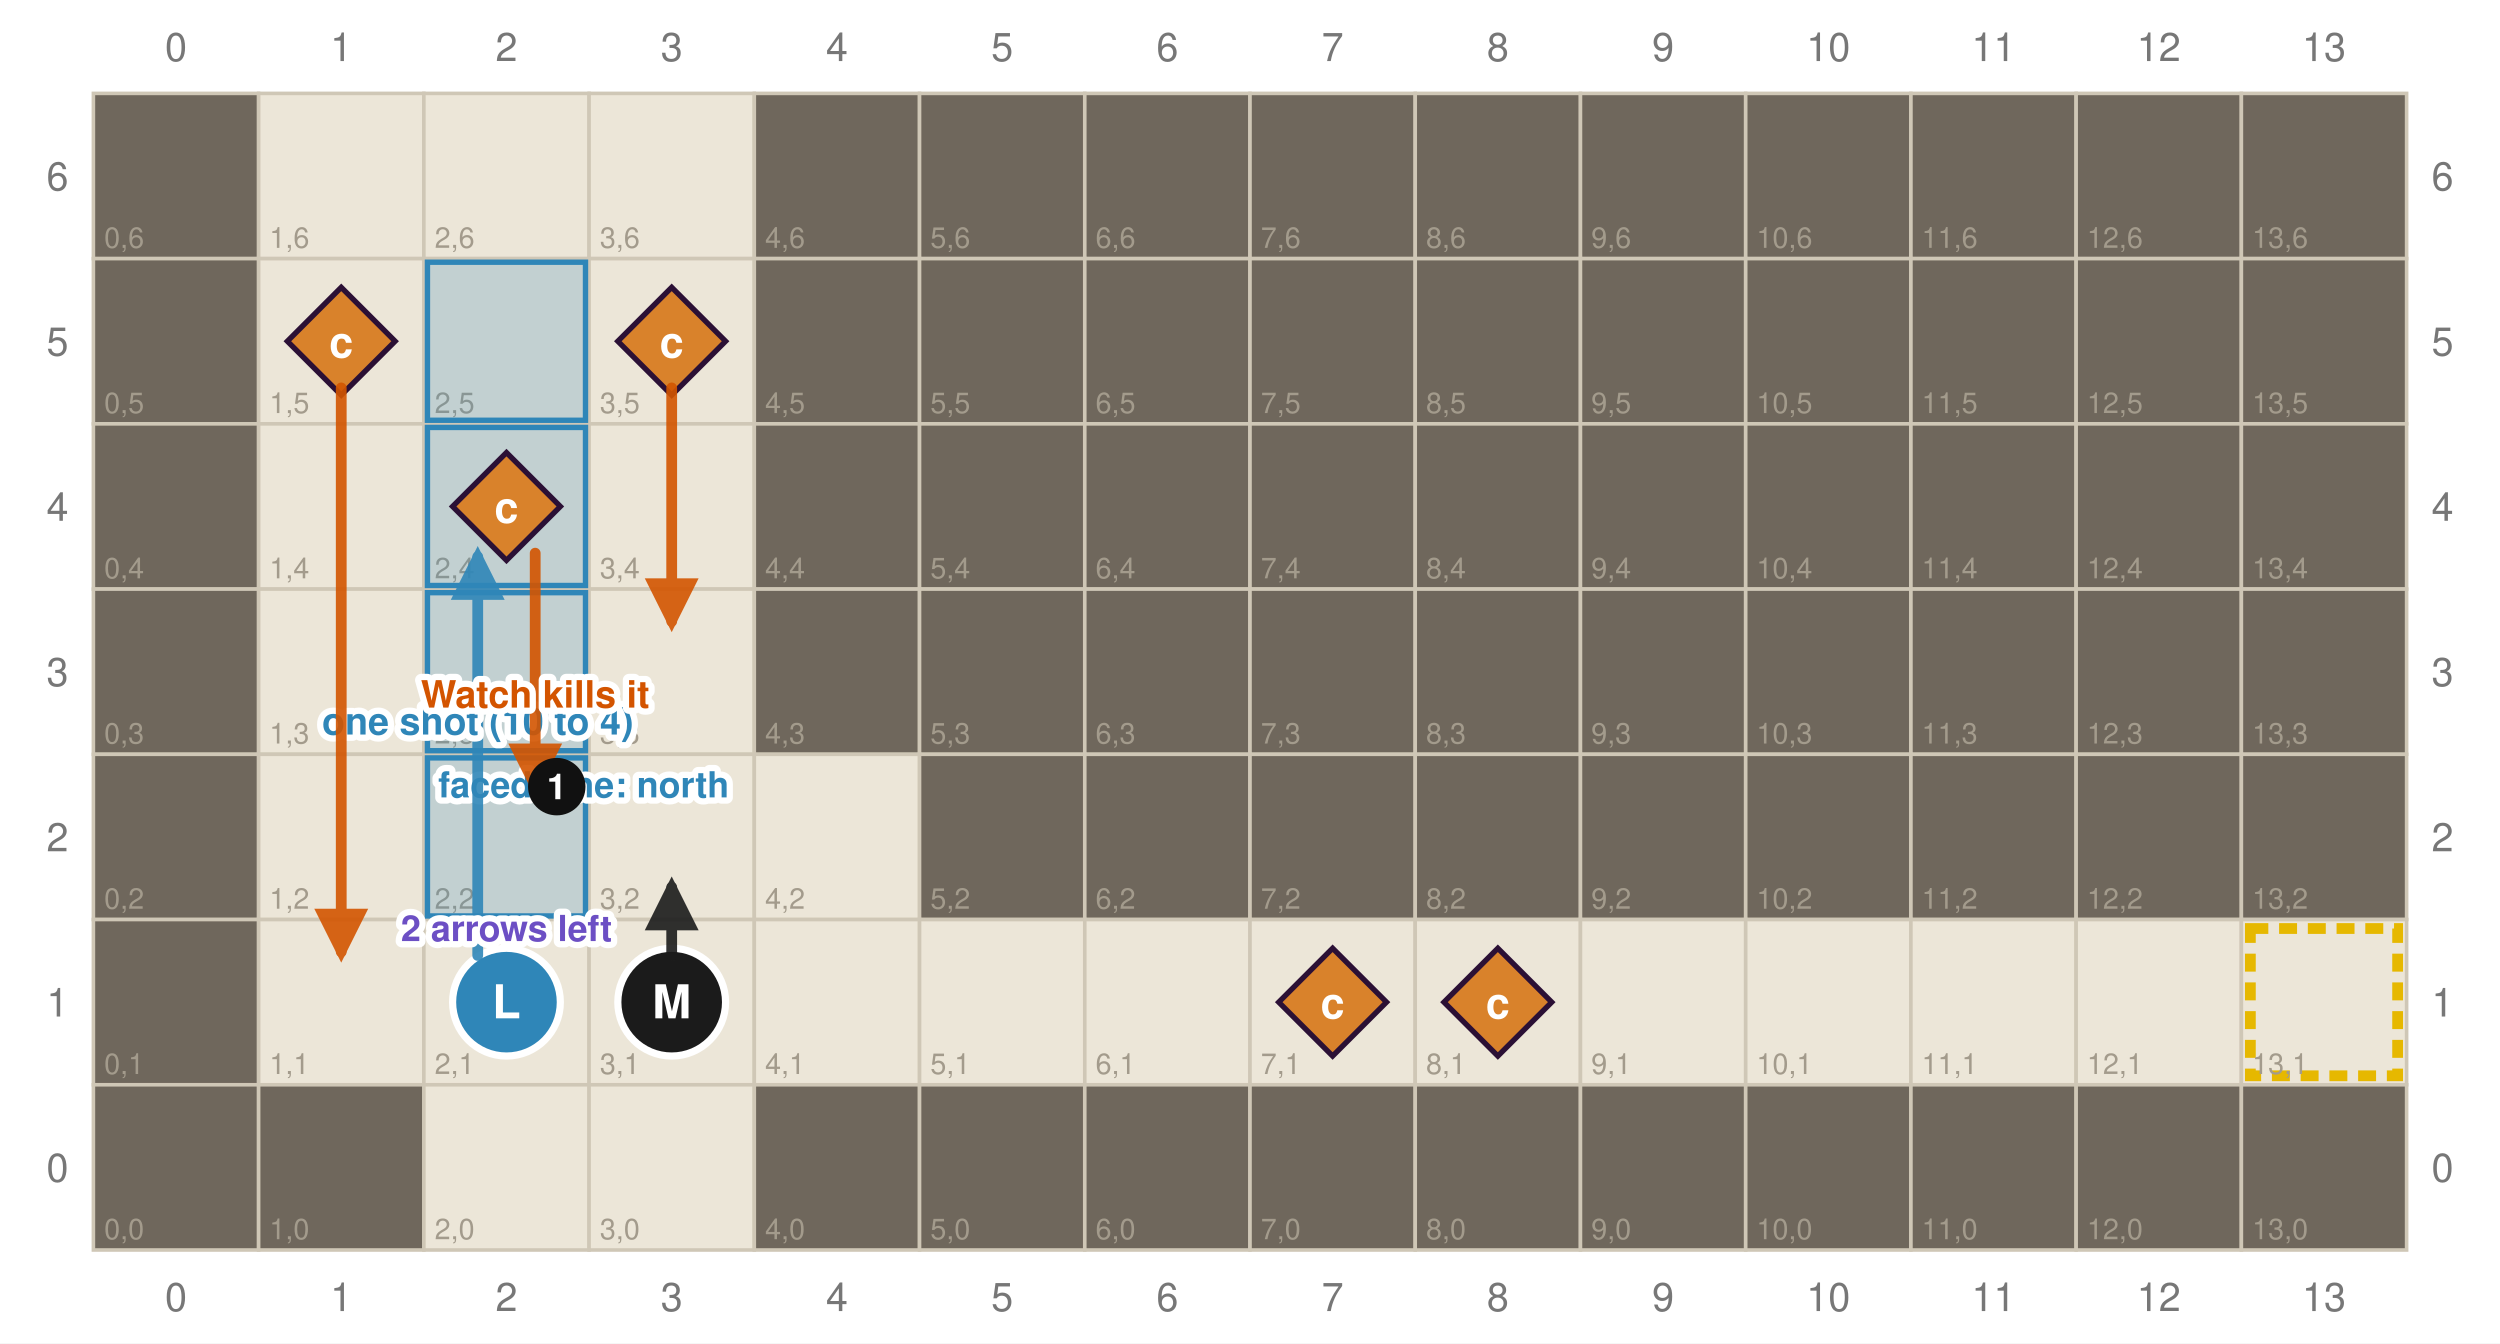
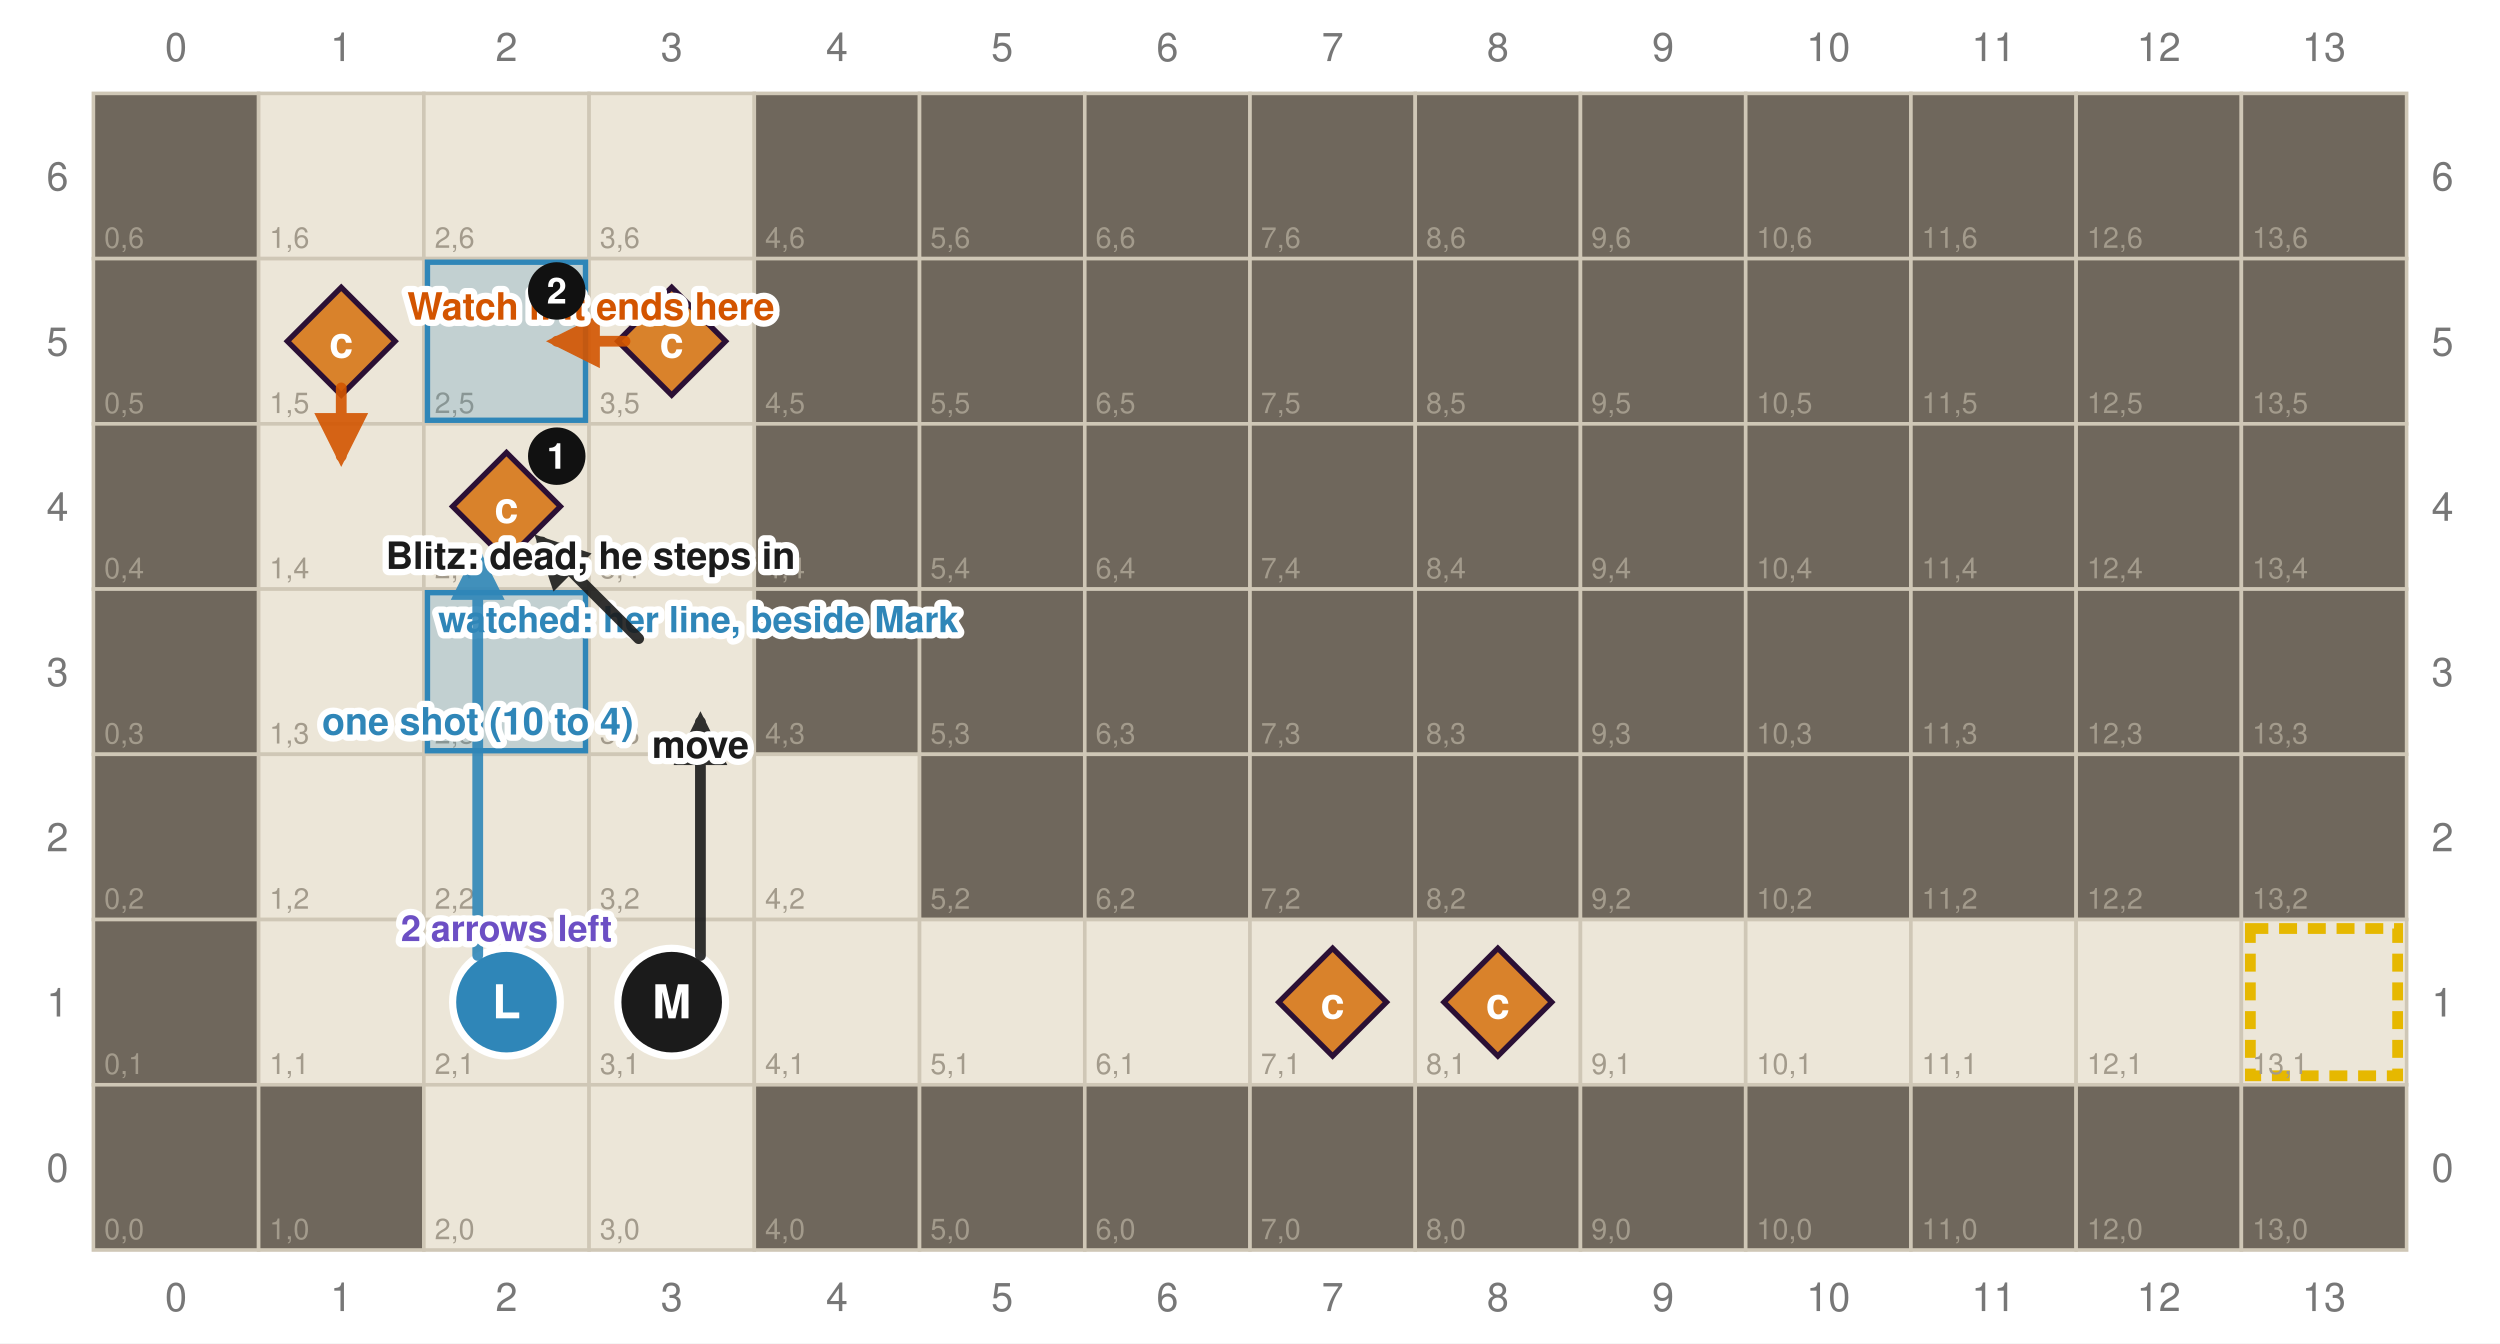
<svg xmlns="http://www.w3.org/2000/svg" viewBox="0 0 696 374" width="696" height="374">
  <defs>
    <marker id="ah" viewBox="0 0 10 10" refX="8" refY="5" markerWidth="5" markerHeight="5" orient="auto-start-reverse">
      <path d="M0,0 L10,5 L0,10 z" fill="context-stroke" />
    </marker>
    <pattern id="gap" width="8" height="8" patternUnits="userSpaceOnUse" patternTransform="rotate(45)">
      <line x1="0" y1="0" x2="0" y2="8" stroke="#c9c2b4" stroke-width="2" />
    </pattern>
  </defs>
  <rect width="696" height="374" fill="#ffffff" />
  <text x="49.0" y="17.0" font-size="11" text-anchor="middle" font-weight="normal" font-family="Segoe UI, Helvetica, Arial, sans-serif" fill="#777">0</text>
  <text x="49.0" y="365.0" font-size="11" text-anchor="middle" font-weight="normal" font-family="Segoe UI, Helvetica, Arial, sans-serif" fill="#777">0</text>
  <text x="95.0" y="17.0" font-size="11" text-anchor="middle" font-weight="normal" font-family="Segoe UI, Helvetica, Arial, sans-serif" fill="#777">1</text>
  <text x="95.0" y="365.0" font-size="11" text-anchor="middle" font-weight="normal" font-family="Segoe UI, Helvetica, Arial, sans-serif" fill="#777">1</text>
  <text x="141.0" y="17.0" font-size="11" text-anchor="middle" font-weight="normal" font-family="Segoe UI, Helvetica, Arial, sans-serif" fill="#777">2</text>
  <text x="141.0" y="365.0" font-size="11" text-anchor="middle" font-weight="normal" font-family="Segoe UI, Helvetica, Arial, sans-serif" fill="#777">2</text>
  <text x="187.0" y="17.0" font-size="11" text-anchor="middle" font-weight="normal" font-family="Segoe UI, Helvetica, Arial, sans-serif" fill="#777">3</text>
  <text x="187.0" y="365.0" font-size="11" text-anchor="middle" font-weight="normal" font-family="Segoe UI, Helvetica, Arial, sans-serif" fill="#777">3</text>
  <text x="233.0" y="17.0" font-size="11" text-anchor="middle" font-weight="normal" font-family="Segoe UI, Helvetica, Arial, sans-serif" fill="#777">4</text>
  <text x="233.0" y="365.0" font-size="11" text-anchor="middle" font-weight="normal" font-family="Segoe UI, Helvetica, Arial, sans-serif" fill="#777">4</text>
  <text x="279.0" y="17.0" font-size="11" text-anchor="middle" font-weight="normal" font-family="Segoe UI, Helvetica, Arial, sans-serif" fill="#777">5</text>
  <text x="279.0" y="365.0" font-size="11" text-anchor="middle" font-weight="normal" font-family="Segoe UI, Helvetica, Arial, sans-serif" fill="#777">5</text>
  <text x="325.0" y="17.0" font-size="11" text-anchor="middle" font-weight="normal" font-family="Segoe UI, Helvetica, Arial, sans-serif" fill="#777">6</text>
  <text x="325.0" y="365.0" font-size="11" text-anchor="middle" font-weight="normal" font-family="Segoe UI, Helvetica, Arial, sans-serif" fill="#777">6</text>
  <text x="371.0" y="17.0" font-size="11" text-anchor="middle" font-weight="normal" font-family="Segoe UI, Helvetica, Arial, sans-serif" fill="#777">7</text>
  <text x="371.0" y="365.0" font-size="11" text-anchor="middle" font-weight="normal" font-family="Segoe UI, Helvetica, Arial, sans-serif" fill="#777">7</text>
  <text x="417.0" y="17.0" font-size="11" text-anchor="middle" font-weight="normal" font-family="Segoe UI, Helvetica, Arial, sans-serif" fill="#777">8</text>
  <text x="417.0" y="365.0" font-size="11" text-anchor="middle" font-weight="normal" font-family="Segoe UI, Helvetica, Arial, sans-serif" fill="#777">8</text>
  <text x="463.0" y="17.0" font-size="11" text-anchor="middle" font-weight="normal" font-family="Segoe UI, Helvetica, Arial, sans-serif" fill="#777">9</text>
  <text x="463.0" y="365.0" font-size="11" text-anchor="middle" font-weight="normal" font-family="Segoe UI, Helvetica, Arial, sans-serif" fill="#777">9</text>
  <text x="509.0" y="17.0" font-size="11" text-anchor="middle" font-weight="normal" font-family="Segoe UI, Helvetica, Arial, sans-serif" fill="#777">10</text>
  <text x="509.0" y="365.0" font-size="11" text-anchor="middle" font-weight="normal" font-family="Segoe UI, Helvetica, Arial, sans-serif" fill="#777">10</text>
  <text x="555.0" y="17.0" font-size="11" text-anchor="middle" font-weight="normal" font-family="Segoe UI, Helvetica, Arial, sans-serif" fill="#777">11</text>
  <text x="555.0" y="365.0" font-size="11" text-anchor="middle" font-weight="normal" font-family="Segoe UI, Helvetica, Arial, sans-serif" fill="#777">11</text>
  <text x="601.0" y="17.0" font-size="11" text-anchor="middle" font-weight="normal" font-family="Segoe UI, Helvetica, Arial, sans-serif" fill="#777">12</text>
  <text x="601.0" y="365.0" font-size="11" text-anchor="middle" font-weight="normal" font-family="Segoe UI, Helvetica, Arial, sans-serif" fill="#777">12</text>
  <text x="647.0" y="17.0" font-size="11" text-anchor="middle" font-weight="normal" font-family="Segoe UI, Helvetica, Arial, sans-serif" fill="#777">13</text>
  <text x="647.0" y="365.0" font-size="11" text-anchor="middle" font-weight="normal" font-family="Segoe UI, Helvetica, Arial, sans-serif" fill="#777">13</text>
  <text x="16.0" y="329.0" font-size="11" text-anchor="middle" font-weight="normal" font-family="Segoe UI, Helvetica, Arial, sans-serif" fill="#777">0</text>
  <text x="680.0" y="329.0" font-size="11" text-anchor="middle" font-weight="normal" font-family="Segoe UI, Helvetica, Arial, sans-serif" fill="#777">0</text>
  <text x="16.0" y="283.0" font-size="11" text-anchor="middle" font-weight="normal" font-family="Segoe UI, Helvetica, Arial, sans-serif" fill="#777">1</text>
  <text x="680.0" y="283.0" font-size="11" text-anchor="middle" font-weight="normal" font-family="Segoe UI, Helvetica, Arial, sans-serif" fill="#777">1</text>
  <text x="16.0" y="237.0" font-size="11" text-anchor="middle" font-weight="normal" font-family="Segoe UI, Helvetica, Arial, sans-serif" fill="#777">2</text>
  <text x="680.0" y="237.0" font-size="11" text-anchor="middle" font-weight="normal" font-family="Segoe UI, Helvetica, Arial, sans-serif" fill="#777">2</text>
  <text x="16.0" y="191.0" font-size="11" text-anchor="middle" font-weight="normal" font-family="Segoe UI, Helvetica, Arial, sans-serif" fill="#777">3</text>
  <text x="680.0" y="191.0" font-size="11" text-anchor="middle" font-weight="normal" font-family="Segoe UI, Helvetica, Arial, sans-serif" fill="#777">3</text>
  <text x="16.0" y="145.0" font-size="11" text-anchor="middle" font-weight="normal" font-family="Segoe UI, Helvetica, Arial, sans-serif" fill="#777">4</text>
  <text x="680.0" y="145.0" font-size="11" text-anchor="middle" font-weight="normal" font-family="Segoe UI, Helvetica, Arial, sans-serif" fill="#777">4</text>
  <text x="16.0" y="99.0" font-size="11" text-anchor="middle" font-weight="normal" font-family="Segoe UI, Helvetica, Arial, sans-serif" fill="#777">5</text>
  <text x="680.0" y="99.0" font-size="11" text-anchor="middle" font-weight="normal" font-family="Segoe UI, Helvetica, Arial, sans-serif" fill="#777">5</text>
  <text x="16.0" y="53.0" font-size="11" text-anchor="middle" font-weight="normal" font-family="Segoe UI, Helvetica, Arial, sans-serif" fill="#777">6</text>
  <text x="680.0" y="53.0" font-size="11" text-anchor="middle" font-weight="normal" font-family="Segoe UI, Helvetica, Arial, sans-serif" fill="#777">6</text>
  <g>
    <rect x="26" y="26" width="46" height="46" fill="#6f675c" stroke="#cfc7b6" stroke-width="1" />
  </g>
  <text x="29.0" y="69.0" font-size="8" text-anchor="start" font-weight="normal" font-family="Segoe UI, Helvetica, Arial, sans-serif" fill="#a39b8c">0,6</text>
  <g>
    <rect x="72" y="26" width="46" height="46" fill="#ece6d8" stroke="#cfc7b6" stroke-width="1" />
  </g>
  <text x="75.0" y="69.0" font-size="8" text-anchor="start" font-weight="normal" font-family="Segoe UI, Helvetica, Arial, sans-serif" fill="#a39b8c">1,6</text>
  <g>
    <rect x="118" y="26" width="46" height="46" fill="#ece6d8" stroke="#cfc7b6" stroke-width="1" />
  </g>
  <text x="121.0" y="69.0" font-size="8" text-anchor="start" font-weight="normal" font-family="Segoe UI, Helvetica, Arial, sans-serif" fill="#a39b8c">2,6</text>
  <g>
    <rect x="164" y="26" width="46" height="46" fill="#ece6d8" stroke="#cfc7b6" stroke-width="1" />
  </g>
  <text x="167.0" y="69.0" font-size="8" text-anchor="start" font-weight="normal" font-family="Segoe UI, Helvetica, Arial, sans-serif" fill="#a39b8c">3,6</text>
  <g>
    <rect x="210" y="26" width="46" height="46" fill="#6f675c" stroke="#cfc7b6" stroke-width="1" />
  </g>
  <text x="213.0" y="69.0" font-size="8" text-anchor="start" font-weight="normal" font-family="Segoe UI, Helvetica, Arial, sans-serif" fill="#a39b8c">4,6</text>
  <g>
    <rect x="256" y="26" width="46" height="46" fill="#6f675c" stroke="#cfc7b6" stroke-width="1" />
  </g>
  <text x="259.0" y="69.0" font-size="8" text-anchor="start" font-weight="normal" font-family="Segoe UI, Helvetica, Arial, sans-serif" fill="#a39b8c">5,6</text>
  <g>
    <rect x="302" y="26" width="46" height="46" fill="#6f675c" stroke="#cfc7b6" stroke-width="1" />
  </g>
  <text x="305.0" y="69.0" font-size="8" text-anchor="start" font-weight="normal" font-family="Segoe UI, Helvetica, Arial, sans-serif" fill="#a39b8c">6,6</text>
  <g>
    <rect x="348" y="26" width="46" height="46" fill="#6f675c" stroke="#cfc7b6" stroke-width="1" />
  </g>
  <text x="351.0" y="69.0" font-size="8" text-anchor="start" font-weight="normal" font-family="Segoe UI, Helvetica, Arial, sans-serif" fill="#a39b8c">7,6</text>
  <g>
    <rect x="394" y="26" width="46" height="46" fill="#6f675c" stroke="#cfc7b6" stroke-width="1" />
  </g>
  <text x="397.0" y="69.0" font-size="8" text-anchor="start" font-weight="normal" font-family="Segoe UI, Helvetica, Arial, sans-serif" fill="#a39b8c">8,6</text>
  <g>
    <rect x="440" y="26" width="46" height="46" fill="#6f675c" stroke="#cfc7b6" stroke-width="1" />
  </g>
  <text x="443.0" y="69.0" font-size="8" text-anchor="start" font-weight="normal" font-family="Segoe UI, Helvetica, Arial, sans-serif" fill="#a39b8c">9,6</text>
  <g>
    <rect x="486" y="26" width="46" height="46" fill="#6f675c" stroke="#cfc7b6" stroke-width="1" />
  </g>
  <text x="489.0" y="69.0" font-size="8" text-anchor="start" font-weight="normal" font-family="Segoe UI, Helvetica, Arial, sans-serif" fill="#a39b8c">10,6</text>
  <g>
    <rect x="532" y="26" width="46" height="46" fill="#6f675c" stroke="#cfc7b6" stroke-width="1" />
  </g>
  <text x="535.0" y="69.0" font-size="8" text-anchor="start" font-weight="normal" font-family="Segoe UI, Helvetica, Arial, sans-serif" fill="#a39b8c">11,6</text>
  <g>
    <rect x="578" y="26" width="46" height="46" fill="#6f675c" stroke="#cfc7b6" stroke-width="1" />
  </g>
  <text x="581.0" y="69.0" font-size="8" text-anchor="start" font-weight="normal" font-family="Segoe UI, Helvetica, Arial, sans-serif" fill="#a39b8c">12,6</text>
  <g>
    <rect x="624" y="26" width="46" height="46" fill="#6f675c" stroke="#cfc7b6" stroke-width="1" />
  </g>
  <text x="627.0" y="69.0" font-size="8" text-anchor="start" font-weight="normal" font-family="Segoe UI, Helvetica, Arial, sans-serif" fill="#a39b8c">13,6</text>
  <g>
    <rect x="26" y="72" width="46" height="46" fill="#6f675c" stroke="#cfc7b6" stroke-width="1" />
  </g>
  <text x="29.0" y="115.0" font-size="8" text-anchor="start" font-weight="normal" font-family="Segoe UI, Helvetica, Arial, sans-serif" fill="#a39b8c">0,5</text>
  <g>
    <rect x="72" y="72" width="46" height="46" fill="#ece6d8" stroke="#cfc7b6" stroke-width="1" />
  </g>
  <text x="75.0" y="115.0" font-size="8" text-anchor="start" font-weight="normal" font-family="Segoe UI, Helvetica, Arial, sans-serif" fill="#a39b8c">1,5</text>
  <g>
    <rect x="118" y="72" width="46" height="46" fill="#ece6d8" stroke="#cfc7b6" stroke-width="1" />
  </g>
  <text x="121.0" y="115.0" font-size="8" text-anchor="start" font-weight="normal" font-family="Segoe UI, Helvetica, Arial, sans-serif" fill="#a39b8c">2,5</text>
  <g>
    <rect x="164" y="72" width="46" height="46" fill="#ece6d8" stroke="#cfc7b6" stroke-width="1" />
  </g>
  <text x="167.0" y="115.0" font-size="8" text-anchor="start" font-weight="normal" font-family="Segoe UI, Helvetica, Arial, sans-serif" fill="#a39b8c">3,5</text>
  <g>
    <rect x="210" y="72" width="46" height="46" fill="#6f675c" stroke="#cfc7b6" stroke-width="1" />
  </g>
  <text x="213.0" y="115.0" font-size="8" text-anchor="start" font-weight="normal" font-family="Segoe UI, Helvetica, Arial, sans-serif" fill="#a39b8c">4,5</text>
  <g>
    <rect x="256" y="72" width="46" height="46" fill="#6f675c" stroke="#cfc7b6" stroke-width="1" />
  </g>
  <text x="259.0" y="115.0" font-size="8" text-anchor="start" font-weight="normal" font-family="Segoe UI, Helvetica, Arial, sans-serif" fill="#a39b8c">5,5</text>
  <g>
    <rect x="302" y="72" width="46" height="46" fill="#6f675c" stroke="#cfc7b6" stroke-width="1" />
  </g>
  <text x="305.0" y="115.0" font-size="8" text-anchor="start" font-weight="normal" font-family="Segoe UI, Helvetica, Arial, sans-serif" fill="#a39b8c">6,5</text>
  <g>
    <rect x="348" y="72" width="46" height="46" fill="#6f675c" stroke="#cfc7b6" stroke-width="1" />
  </g>
  <text x="351.0" y="115.0" font-size="8" text-anchor="start" font-weight="normal" font-family="Segoe UI, Helvetica, Arial, sans-serif" fill="#a39b8c">7,5</text>
  <g>
    <rect x="394" y="72" width="46" height="46" fill="#6f675c" stroke="#cfc7b6" stroke-width="1" />
  </g>
  <text x="397.0" y="115.0" font-size="8" text-anchor="start" font-weight="normal" font-family="Segoe UI, Helvetica, Arial, sans-serif" fill="#a39b8c">8,5</text>
  <g>
    <rect x="440" y="72" width="46" height="46" fill="#6f675c" stroke="#cfc7b6" stroke-width="1" />
  </g>
  <text x="443.0" y="115.0" font-size="8" text-anchor="start" font-weight="normal" font-family="Segoe UI, Helvetica, Arial, sans-serif" fill="#a39b8c">9,5</text>
  <g>
    <rect x="486" y="72" width="46" height="46" fill="#6f675c" stroke="#cfc7b6" stroke-width="1" />
  </g>
  <text x="489.0" y="115.0" font-size="8" text-anchor="start" font-weight="normal" font-family="Segoe UI, Helvetica, Arial, sans-serif" fill="#a39b8c">10,5</text>
  <g>
    <rect x="532" y="72" width="46" height="46" fill="#6f675c" stroke="#cfc7b6" stroke-width="1" />
  </g>
  <text x="535.0" y="115.0" font-size="8" text-anchor="start" font-weight="normal" font-family="Segoe UI, Helvetica, Arial, sans-serif" fill="#a39b8c">11,5</text>
  <g>
    <rect x="578" y="72" width="46" height="46" fill="#6f675c" stroke="#cfc7b6" stroke-width="1" />
  </g>
  <text x="581.0" y="115.0" font-size="8" text-anchor="start" font-weight="normal" font-family="Segoe UI, Helvetica, Arial, sans-serif" fill="#a39b8c">12,5</text>
  <g>
    <rect x="624" y="72" width="46" height="46" fill="#6f675c" stroke="#cfc7b6" stroke-width="1" />
  </g>
  <text x="627.0" y="115.0" font-size="8" text-anchor="start" font-weight="normal" font-family="Segoe UI, Helvetica, Arial, sans-serif" fill="#a39b8c">13,5</text>
  <g>
    <rect x="26" y="118" width="46" height="46" fill="#6f675c" stroke="#cfc7b6" stroke-width="1" />
  </g>
  <text x="29.0" y="161.0" font-size="8" text-anchor="start" font-weight="normal" font-family="Segoe UI, Helvetica, Arial, sans-serif" fill="#a39b8c">0,4</text>
  <g>
    <rect x="72" y="118" width="46" height="46" fill="#ece6d8" stroke="#cfc7b6" stroke-width="1" />
  </g>
  <text x="75.0" y="161.0" font-size="8" text-anchor="start" font-weight="normal" font-family="Segoe UI, Helvetica, Arial, sans-serif" fill="#a39b8c">1,4</text>
  <g>
    <rect x="118" y="118" width="46" height="46" fill="#ece6d8" stroke="#cfc7b6" stroke-width="1" />
  </g>
  <text x="121.0" y="161.0" font-size="8" text-anchor="start" font-weight="normal" font-family="Segoe UI, Helvetica, Arial, sans-serif" fill="#a39b8c">2,4</text>
  <g>
    <rect x="164" y="118" width="46" height="46" fill="#ece6d8" stroke="#cfc7b6" stroke-width="1" />
  </g>
  <text x="167.0" y="161.0" font-size="8" text-anchor="start" font-weight="normal" font-family="Segoe UI, Helvetica, Arial, sans-serif" fill="#a39b8c">3,4</text>
  <g>
    <rect x="210" y="118" width="46" height="46" fill="#6f675c" stroke="#cfc7b6" stroke-width="1" />
  </g>
  <text x="213.0" y="161.0" font-size="8" text-anchor="start" font-weight="normal" font-family="Segoe UI, Helvetica, Arial, sans-serif" fill="#a39b8c">4,4</text>
  <g>
    <rect x="256" y="118" width="46" height="46" fill="#6f675c" stroke="#cfc7b6" stroke-width="1" />
  </g>
  <text x="259.0" y="161.0" font-size="8" text-anchor="start" font-weight="normal" font-family="Segoe UI, Helvetica, Arial, sans-serif" fill="#a39b8c">5,4</text>
  <g>
    <rect x="302" y="118" width="46" height="46" fill="#6f675c" stroke="#cfc7b6" stroke-width="1" />
  </g>
  <text x="305.0" y="161.0" font-size="8" text-anchor="start" font-weight="normal" font-family="Segoe UI, Helvetica, Arial, sans-serif" fill="#a39b8c">6,4</text>
  <g>
    <rect x="348" y="118" width="46" height="46" fill="#6f675c" stroke="#cfc7b6" stroke-width="1" />
  </g>
  <text x="351.0" y="161.0" font-size="8" text-anchor="start" font-weight="normal" font-family="Segoe UI, Helvetica, Arial, sans-serif" fill="#a39b8c">7,4</text>
  <g>
    <rect x="394" y="118" width="46" height="46" fill="#6f675c" stroke="#cfc7b6" stroke-width="1" />
  </g>
  <text x="397.0" y="161.0" font-size="8" text-anchor="start" font-weight="normal" font-family="Segoe UI, Helvetica, Arial, sans-serif" fill="#a39b8c">8,4</text>
  <g>
    <rect x="440" y="118" width="46" height="46" fill="#6f675c" stroke="#cfc7b6" stroke-width="1" />
  </g>
  <text x="443.0" y="161.0" font-size="8" text-anchor="start" font-weight="normal" font-family="Segoe UI, Helvetica, Arial, sans-serif" fill="#a39b8c">9,4</text>
  <g>
    <rect x="486" y="118" width="46" height="46" fill="#6f675c" stroke="#cfc7b6" stroke-width="1" />
  </g>
  <text x="489.0" y="161.0" font-size="8" text-anchor="start" font-weight="normal" font-family="Segoe UI, Helvetica, Arial, sans-serif" fill="#a39b8c">10,4</text>
  <g>
    <rect x="532" y="118" width="46" height="46" fill="#6f675c" stroke="#cfc7b6" stroke-width="1" />
  </g>
  <text x="535.0" y="161.0" font-size="8" text-anchor="start" font-weight="normal" font-family="Segoe UI, Helvetica, Arial, sans-serif" fill="#a39b8c">11,4</text>
  <g>
    <rect x="578" y="118" width="46" height="46" fill="#6f675c" stroke="#cfc7b6" stroke-width="1" />
  </g>
  <text x="581.0" y="161.0" font-size="8" text-anchor="start" font-weight="normal" font-family="Segoe UI, Helvetica, Arial, sans-serif" fill="#a39b8c">12,4</text>
  <g>
    <rect x="624" y="118" width="46" height="46" fill="#6f675c" stroke="#cfc7b6" stroke-width="1" />
  </g>
  <text x="627.0" y="161.0" font-size="8" text-anchor="start" font-weight="normal" font-family="Segoe UI, Helvetica, Arial, sans-serif" fill="#a39b8c">13,4</text>
  <g>
    <rect x="26" y="164" width="46" height="46" fill="#6f675c" stroke="#cfc7b6" stroke-width="1" />
  </g>
  <text x="29.0" y="207.0" font-size="8" text-anchor="start" font-weight="normal" font-family="Segoe UI, Helvetica, Arial, sans-serif" fill="#a39b8c">0,3</text>
  <g>
    <rect x="72" y="164" width="46" height="46" fill="#ece6d8" stroke="#cfc7b6" stroke-width="1" />
  </g>
  <text x="75.0" y="207.0" font-size="8" text-anchor="start" font-weight="normal" font-family="Segoe UI, Helvetica, Arial, sans-serif" fill="#a39b8c">1,3</text>
  <g>
    <rect x="118" y="164" width="46" height="46" fill="#ece6d8" stroke="#cfc7b6" stroke-width="1" />
  </g>
  <text x="121.0" y="207.0" font-size="8" text-anchor="start" font-weight="normal" font-family="Segoe UI, Helvetica, Arial, sans-serif" fill="#a39b8c">2,3</text>
  <g>
    <rect x="164" y="164" width="46" height="46" fill="#ece6d8" stroke="#cfc7b6" stroke-width="1" />
  </g>
  <text x="167.0" y="207.0" font-size="8" text-anchor="start" font-weight="normal" font-family="Segoe UI, Helvetica, Arial, sans-serif" fill="#a39b8c">3,3</text>
  <g>
    <rect x="210" y="164" width="46" height="46" fill="#6f675c" stroke="#cfc7b6" stroke-width="1" />
  </g>
  <text x="213.0" y="207.0" font-size="8" text-anchor="start" font-weight="normal" font-family="Segoe UI, Helvetica, Arial, sans-serif" fill="#a39b8c">4,3</text>
  <g>
    <rect x="256" y="164" width="46" height="46" fill="#6f675c" stroke="#cfc7b6" stroke-width="1" />
  </g>
  <text x="259.0" y="207.0" font-size="8" text-anchor="start" font-weight="normal" font-family="Segoe UI, Helvetica, Arial, sans-serif" fill="#a39b8c">5,3</text>
  <g>
    <rect x="302" y="164" width="46" height="46" fill="#6f675c" stroke="#cfc7b6" stroke-width="1" />
  </g>
  <text x="305.0" y="207.0" font-size="8" text-anchor="start" font-weight="normal" font-family="Segoe UI, Helvetica, Arial, sans-serif" fill="#a39b8c">6,3</text>
  <g>
    <rect x="348" y="164" width="46" height="46" fill="#6f675c" stroke="#cfc7b6" stroke-width="1" />
  </g>
  <text x="351.0" y="207.0" font-size="8" text-anchor="start" font-weight="normal" font-family="Segoe UI, Helvetica, Arial, sans-serif" fill="#a39b8c">7,3</text>
  <g>
    <rect x="394" y="164" width="46" height="46" fill="#6f675c" stroke="#cfc7b6" stroke-width="1" />
  </g>
  <text x="397.0" y="207.0" font-size="8" text-anchor="start" font-weight="normal" font-family="Segoe UI, Helvetica, Arial, sans-serif" fill="#a39b8c">8,3</text>
  <g>
    <rect x="440" y="164" width="46" height="46" fill="#6f675c" stroke="#cfc7b6" stroke-width="1" />
  </g>
  <text x="443.0" y="207.0" font-size="8" text-anchor="start" font-weight="normal" font-family="Segoe UI, Helvetica, Arial, sans-serif" fill="#a39b8c">9,3</text>
  <g>
    <rect x="486" y="164" width="46" height="46" fill="#6f675c" stroke="#cfc7b6" stroke-width="1" />
  </g>
  <text x="489.0" y="207.0" font-size="8" text-anchor="start" font-weight="normal" font-family="Segoe UI, Helvetica, Arial, sans-serif" fill="#a39b8c">10,3</text>
  <g>
    <rect x="532" y="164" width="46" height="46" fill="#6f675c" stroke="#cfc7b6" stroke-width="1" />
  </g>
  <text x="535.0" y="207.0" font-size="8" text-anchor="start" font-weight="normal" font-family="Segoe UI, Helvetica, Arial, sans-serif" fill="#a39b8c">11,3</text>
  <g>
    <rect x="578" y="164" width="46" height="46" fill="#6f675c" stroke="#cfc7b6" stroke-width="1" />
  </g>
  <text x="581.0" y="207.0" font-size="8" text-anchor="start" font-weight="normal" font-family="Segoe UI, Helvetica, Arial, sans-serif" fill="#a39b8c">12,3</text>
  <g>
    <rect x="624" y="164" width="46" height="46" fill="#6f675c" stroke="#cfc7b6" stroke-width="1" />
  </g>
  <text x="627.0" y="207.0" font-size="8" text-anchor="start" font-weight="normal" font-family="Segoe UI, Helvetica, Arial, sans-serif" fill="#a39b8c">13,3</text>
  <g>
    <rect x="26" y="210" width="46" height="46" fill="#6f675c" stroke="#cfc7b6" stroke-width="1" />
  </g>
  <text x="29.0" y="253.0" font-size="8" text-anchor="start" font-weight="normal" font-family="Segoe UI, Helvetica, Arial, sans-serif" fill="#a39b8c">0,2</text>
  <g>
    <rect x="72" y="210" width="46" height="46" fill="#ece6d8" stroke="#cfc7b6" stroke-width="1" />
  </g>
  <text x="75.0" y="253.0" font-size="8" text-anchor="start" font-weight="normal" font-family="Segoe UI, Helvetica, Arial, sans-serif" fill="#a39b8c">1,2</text>
  <g>
    <rect x="118" y="210" width="46" height="46" fill="#ece6d8" stroke="#cfc7b6" stroke-width="1" />
  </g>
  <text x="121.0" y="253.0" font-size="8" text-anchor="start" font-weight="normal" font-family="Segoe UI, Helvetica, Arial, sans-serif" fill="#a39b8c">2,2</text>
  <g>
    <rect x="164" y="210" width="46" height="46" fill="#ece6d8" stroke="#cfc7b6" stroke-width="1" />
  </g>
  <text x="167.0" y="253.0" font-size="8" text-anchor="start" font-weight="normal" font-family="Segoe UI, Helvetica, Arial, sans-serif" fill="#a39b8c">3,2</text>
  <g>
    <rect x="210" y="210" width="46" height="46" fill="#ece6d8" stroke="#cfc7b6" stroke-width="1" />
  </g>
  <text x="213.0" y="253.0" font-size="8" text-anchor="start" font-weight="normal" font-family="Segoe UI, Helvetica, Arial, sans-serif" fill="#a39b8c">4,2</text>
  <g>
    <rect x="256" y="210" width="46" height="46" fill="#6f675c" stroke="#cfc7b6" stroke-width="1" />
  </g>
  <text x="259.0" y="253.0" font-size="8" text-anchor="start" font-weight="normal" font-family="Segoe UI, Helvetica, Arial, sans-serif" fill="#a39b8c">5,2</text>
  <g>
    <rect x="302" y="210" width="46" height="46" fill="#6f675c" stroke="#cfc7b6" stroke-width="1" />
  </g>
  <text x="305.0" y="253.0" font-size="8" text-anchor="start" font-weight="normal" font-family="Segoe UI, Helvetica, Arial, sans-serif" fill="#a39b8c">6,2</text>
  <g>
    <rect x="348" y="210" width="46" height="46" fill="#6f675c" stroke="#cfc7b6" stroke-width="1" />
  </g>
  <text x="351.0" y="253.0" font-size="8" text-anchor="start" font-weight="normal" font-family="Segoe UI, Helvetica, Arial, sans-serif" fill="#a39b8c">7,2</text>
  <g>
    <rect x="394" y="210" width="46" height="46" fill="#6f675c" stroke="#cfc7b6" stroke-width="1" />
  </g>
  <text x="397.0" y="253.0" font-size="8" text-anchor="start" font-weight="normal" font-family="Segoe UI, Helvetica, Arial, sans-serif" fill="#a39b8c">8,2</text>
  <g>
    <rect x="440" y="210" width="46" height="46" fill="#6f675c" stroke="#cfc7b6" stroke-width="1" />
  </g>
  <text x="443.0" y="253.0" font-size="8" text-anchor="start" font-weight="normal" font-family="Segoe UI, Helvetica, Arial, sans-serif" fill="#a39b8c">9,2</text>
  <g>
    <rect x="486" y="210" width="46" height="46" fill="#6f675c" stroke="#cfc7b6" stroke-width="1" />
  </g>
  <text x="489.0" y="253.0" font-size="8" text-anchor="start" font-weight="normal" font-family="Segoe UI, Helvetica, Arial, sans-serif" fill="#a39b8c">10,2</text>
  <g>
    <rect x="532" y="210" width="46" height="46" fill="#6f675c" stroke="#cfc7b6" stroke-width="1" />
  </g>
  <text x="535.0" y="253.0" font-size="8" text-anchor="start" font-weight="normal" font-family="Segoe UI, Helvetica, Arial, sans-serif" fill="#a39b8c">11,2</text>
  <g>
    <rect x="578" y="210" width="46" height="46" fill="#6f675c" stroke="#cfc7b6" stroke-width="1" />
  </g>
  <text x="581.0" y="253.0" font-size="8" text-anchor="start" font-weight="normal" font-family="Segoe UI, Helvetica, Arial, sans-serif" fill="#a39b8c">12,2</text>
  <g>
    <rect x="624" y="210" width="46" height="46" fill="#6f675c" stroke="#cfc7b6" stroke-width="1" />
  </g>
  <text x="627.0" y="253.0" font-size="8" text-anchor="start" font-weight="normal" font-family="Segoe UI, Helvetica, Arial, sans-serif" fill="#a39b8c">13,2</text>
  <g>
    <rect x="26" y="256" width="46" height="46" fill="#6f675c" stroke="#cfc7b6" stroke-width="1" />
  </g>
  <text x="29.0" y="299.0" font-size="8" text-anchor="start" font-weight="normal" font-family="Segoe UI, Helvetica, Arial, sans-serif" fill="#a39b8c">0,1</text>
  <g>
    <rect x="72" y="256" width="46" height="46" fill="#ece6d8" stroke="#cfc7b6" stroke-width="1" />
  </g>
  <text x="75.0" y="299.0" font-size="8" text-anchor="start" font-weight="normal" font-family="Segoe UI, Helvetica, Arial, sans-serif" fill="#a39b8c">1,1</text>
  <g>
    <rect x="118" y="256" width="46" height="46" fill="#ece6d8" stroke="#cfc7b6" stroke-width="1" />
  </g>
  <text x="121.0" y="299.0" font-size="8" text-anchor="start" font-weight="normal" font-family="Segoe UI, Helvetica, Arial, sans-serif" fill="#a39b8c">2,1</text>
  <g>
    <rect x="164" y="256" width="46" height="46" fill="#ece6d8" stroke="#cfc7b6" stroke-width="1" />
  </g>
  <text x="167.0" y="299.0" font-size="8" text-anchor="start" font-weight="normal" font-family="Segoe UI, Helvetica, Arial, sans-serif" fill="#a39b8c">3,1</text>
  <g>
    <rect x="210" y="256" width="46" height="46" fill="#ece6d8" stroke="#cfc7b6" stroke-width="1" />
  </g>
  <text x="213.0" y="299.0" font-size="8" text-anchor="start" font-weight="normal" font-family="Segoe UI, Helvetica, Arial, sans-serif" fill="#a39b8c">4,1</text>
  <g>
    <rect x="256" y="256" width="46" height="46" fill="#ece6d8" stroke="#cfc7b6" stroke-width="1" />
  </g>
  <text x="259.0" y="299.0" font-size="8" text-anchor="start" font-weight="normal" font-family="Segoe UI, Helvetica, Arial, sans-serif" fill="#a39b8c">5,1</text>
  <g>
    <rect x="302" y="256" width="46" height="46" fill="#ece6d8" stroke="#cfc7b6" stroke-width="1" />
  </g>
  <text x="305.0" y="299.0" font-size="8" text-anchor="start" font-weight="normal" font-family="Segoe UI, Helvetica, Arial, sans-serif" fill="#a39b8c">6,1</text>
  <g>
    <rect x="348" y="256" width="46" height="46" fill="#ece6d8" stroke="#cfc7b6" stroke-width="1" />
  </g>
  <text x="351.0" y="299.0" font-size="8" text-anchor="start" font-weight="normal" font-family="Segoe UI, Helvetica, Arial, sans-serif" fill="#a39b8c">7,1</text>
  <g>
    <rect x="394" y="256" width="46" height="46" fill="#ece6d8" stroke="#cfc7b6" stroke-width="1" />
  </g>
  <text x="397.0" y="299.0" font-size="8" text-anchor="start" font-weight="normal" font-family="Segoe UI, Helvetica, Arial, sans-serif" fill="#a39b8c">8,1</text>
  <g>
    <rect x="440" y="256" width="46" height="46" fill="#ece6d8" stroke="#cfc7b6" stroke-width="1" />
  </g>
  <text x="443.0" y="299.0" font-size="8" text-anchor="start" font-weight="normal" font-family="Segoe UI, Helvetica, Arial, sans-serif" fill="#a39b8c">9,1</text>
  <g>
    <rect x="486" y="256" width="46" height="46" fill="#ece6d8" stroke="#cfc7b6" stroke-width="1" />
  </g>
  <text x="489.0" y="299.0" font-size="8" text-anchor="start" font-weight="normal" font-family="Segoe UI, Helvetica, Arial, sans-serif" fill="#a39b8c">10,1</text>
  <g>
    <rect x="532" y="256" width="46" height="46" fill="#ece6d8" stroke="#cfc7b6" stroke-width="1" />
  </g>
  <text x="535.0" y="299.0" font-size="8" text-anchor="start" font-weight="normal" font-family="Segoe UI, Helvetica, Arial, sans-serif" fill="#a39b8c">11,1</text>
  <g>
    <rect x="578" y="256" width="46" height="46" fill="#ece6d8" stroke="#cfc7b6" stroke-width="1" />
  </g>
  <text x="581.0" y="299.0" font-size="8" text-anchor="start" font-weight="normal" font-family="Segoe UI, Helvetica, Arial, sans-serif" fill="#a39b8c">12,1</text>
  <g>
    <rect x="624" y="256" width="46" height="46" fill="#ece6d8" stroke="#cfc7b6" stroke-width="1" />
  </g>
  <rect x="626.5" y="258.5" width="41" height="41" fill="none" stroke="#e6b800" stroke-width="3" stroke-dasharray="5 3" />
  <text x="627.0" y="299.0" font-size="8" text-anchor="start" font-weight="normal" font-family="Segoe UI, Helvetica, Arial, sans-serif" fill="#a39b8c">13,1</text>
  <g>
    <rect x="26" y="302" width="46" height="46" fill="#6f675c" stroke="#cfc7b6" stroke-width="1" />
  </g>
  <text x="29.0" y="345.0" font-size="8" text-anchor="start" font-weight="normal" font-family="Segoe UI, Helvetica, Arial, sans-serif" fill="#a39b8c">0,0</text>
  <g>
    <rect x="72" y="302" width="46" height="46" fill="#6f675c" stroke="#cfc7b6" stroke-width="1" />
  </g>
  <text x="75.0" y="345.0" font-size="8" text-anchor="start" font-weight="normal" font-family="Segoe UI, Helvetica, Arial, sans-serif" fill="#a39b8c">1,0</text>
  <g>
    <rect x="118" y="302" width="46" height="46" fill="#ece6d8" stroke="#cfc7b6" stroke-width="1" />
  </g>
  <text x="121.0" y="345.0" font-size="8" text-anchor="start" font-weight="normal" font-family="Segoe UI, Helvetica, Arial, sans-serif" fill="#a39b8c">2,0</text>
  <g>
    <rect x="164" y="302" width="46" height="46" fill="#ece6d8" stroke="#cfc7b6" stroke-width="1" />
  </g>
  <text x="167.0" y="345.0" font-size="8" text-anchor="start" font-weight="normal" font-family="Segoe UI, Helvetica, Arial, sans-serif" fill="#a39b8c">3,0</text>
  <g>
    <rect x="210" y="302" width="46" height="46" fill="#6f675c" stroke="#cfc7b6" stroke-width="1" />
  </g>
  <text x="213.0" y="345.0" font-size="8" text-anchor="start" font-weight="normal" font-family="Segoe UI, Helvetica, Arial, sans-serif" fill="#a39b8c">4,0</text>
  <g>
    <rect x="256" y="302" width="46" height="46" fill="#6f675c" stroke="#cfc7b6" stroke-width="1" />
  </g>
  <text x="259.0" y="345.0" font-size="8" text-anchor="start" font-weight="normal" font-family="Segoe UI, Helvetica, Arial, sans-serif" fill="#a39b8c">5,0</text>
  <g>
    <rect x="302" y="302" width="46" height="46" fill="#6f675c" stroke="#cfc7b6" stroke-width="1" />
  </g>
  <text x="305.0" y="345.0" font-size="8" text-anchor="start" font-weight="normal" font-family="Segoe UI, Helvetica, Arial, sans-serif" fill="#a39b8c">6,0</text>
  <g>
    <rect x="348" y="302" width="46" height="46" fill="#6f675c" stroke="#cfc7b6" stroke-width="1" />
  </g>
  <text x="351.0" y="345.0" font-size="8" text-anchor="start" font-weight="normal" font-family="Segoe UI, Helvetica, Arial, sans-serif" fill="#a39b8c">7,0</text>
  <g>
    <rect x="394" y="302" width="46" height="46" fill="#6f675c" stroke="#cfc7b6" stroke-width="1" />
  </g>
  <text x="397.0" y="345.0" font-size="8" text-anchor="start" font-weight="normal" font-family="Segoe UI, Helvetica, Arial, sans-serif" fill="#a39b8c">8,0</text>
  <g>
    <rect x="440" y="302" width="46" height="46" fill="#6f675c" stroke="#cfc7b6" stroke-width="1" />
  </g>
  <text x="443.0" y="345.0" font-size="8" text-anchor="start" font-weight="normal" font-family="Segoe UI, Helvetica, Arial, sans-serif" fill="#a39b8c">9,0</text>
  <g>
    <rect x="486" y="302" width="46" height="46" fill="#6f675c" stroke="#cfc7b6" stroke-width="1" />
  </g>
  <text x="489.0" y="345.0" font-size="8" text-anchor="start" font-weight="normal" font-family="Segoe UI, Helvetica, Arial, sans-serif" fill="#a39b8c">10,0</text>
  <g>
    <rect x="532" y="302" width="46" height="46" fill="#6f675c" stroke="#cfc7b6" stroke-width="1" />
  </g>
  <text x="535.0" y="345.0" font-size="8" text-anchor="start" font-weight="normal" font-family="Segoe UI, Helvetica, Arial, sans-serif" fill="#a39b8c">11,0</text>
  <g>
    <rect x="578" y="302" width="46" height="46" fill="#6f675c" stroke="#cfc7b6" stroke-width="1" />
  </g>
  <text x="581.0" y="345.0" font-size="8" text-anchor="start" font-weight="normal" font-family="Segoe UI, Helvetica, Arial, sans-serif" fill="#a39b8c">12,0</text>
  <g>
    <rect x="624" y="302" width="46" height="46" fill="#6f675c" stroke="#cfc7b6" stroke-width="1" />
  </g>
  <text x="627.0" y="345.0" font-size="8" text-anchor="start" font-weight="normal" font-family="Segoe UI, Helvetica, Arial, sans-serif" fill="#a39b8c">13,0</text>
-   <rect x="119" y="211" width="44" height="44" fill="#2f86b8" fill-opacity="0.22" stroke="#2f86b8" stroke-width="1.5" />
  <rect x="119" y="165" width="44" height="44" fill="#2f86b8" fill-opacity="0.22" stroke="#2f86b8" stroke-width="1.5" />
-   <rect x="119" y="119" width="44" height="44" fill="#2f86b8" fill-opacity="0.22" stroke="#2f86b8" stroke-width="1.5" />
  <rect x="119" y="73" width="44" height="44" fill="#2f86b8" fill-opacity="0.22" stroke="#2f86b8" stroke-width="1.5" />
-   <text x="122.0" y="222.0" font-size="10" text-anchor="start" font-weight="bold" font-family="Segoe UI, Helvetica, Arial, sans-serif" fill="#ffffff" stroke="#ffffff" stroke-width="3.5" stroke-linejoin="round">faced lane: north</text>
-   <text x="122.0" y="222.0" font-size="10" text-anchor="start" font-weight="bold" font-family="Segoe UI, Helvetica, Arial, sans-serif" fill="#2f86b8">faced lane: north</text>
+   <text x="122.0" y="176.0" font-size="10" text-anchor="start" font-weight="bold" font-family="Segoe UI, Helvetica, Arial, sans-serif" fill="#ffffff" stroke="#ffffff" stroke-width="3.5" stroke-linejoin="round">watched: her line, beside Mark</text>
+   <text x="122.0" y="176.0" font-size="10" text-anchor="start" font-weight="bold" font-family="Segoe UI, Helvetica, Arial, sans-serif" fill="#2f86b8">watched: her line, beside Mark</text>
  <g>
    <path d="M95.0,80.0 L110.0,95.0 L95.0,110.0 L80.0,95.0 z" fill="#d9822b" stroke="#2b1035" stroke-width="1.5" />
  </g>
  <text x="95.0" y="99.5" font-size="12" text-anchor="middle" font-weight="bold" font-family="Segoe UI, Helvetica, Arial, sans-serif" fill="#fff">c</text>
  <g>
    <path d="M187.0,80.0 L202.0,95.0 L187.0,110.0 L172.0,95.0 z" fill="#d9822b" stroke="#2b1035" stroke-width="1.5" />
  </g>
  <text x="187.0" y="99.5" font-size="12" text-anchor="middle" font-weight="bold" font-family="Segoe UI, Helvetica, Arial, sans-serif" fill="#fff">c</text>
  <g>
    <path d="M141.0,126.0 L156.0,141.0 L141.0,156.0 L126.0,141.0 z" fill="#d9822b" stroke="#2b1035" stroke-width="1.5" />
  </g>
  <text x="141.0" y="145.5" font-size="12" text-anchor="middle" font-weight="bold" font-family="Segoe UI, Helvetica, Arial, sans-serif" fill="#fff">c</text>
  <g>
    <circle cx="141.0" cy="279.0" r="15" fill="#2f86b8" stroke="#fff" stroke-width="2" />
  </g>
  <text x="141.0" y="283.5" font-size="13" text-anchor="middle" font-weight="bold" font-family="Segoe UI, Helvetica, Arial, sans-serif" fill="#fff">L</text>
  <g>
    <circle cx="187.0" cy="279.0" r="15" fill="#1b1b1b" stroke="#fff" stroke-width="2" />
  </g>
  <text x="187.0" y="283.5" font-size="13" text-anchor="middle" font-weight="bold" font-family="Segoe UI, Helvetica, Arial, sans-serif" fill="#fff">M</text>
  <g>
    <path d="M371.0,264.0 L386.0,279.0 L371.0,294.0 L356.0,279.0 z" fill="#d9822b" stroke="#2b1035" stroke-width="1.5" />
  </g>
  <text x="371.0" y="283.5" font-size="12" text-anchor="middle" font-weight="bold" font-family="Segoe UI, Helvetica, Arial, sans-serif" fill="#fff">c</text>
  <g>
    <path d="M417.0,264.0 L432.0,279.0 L417.0,294.0 L402.0,279.0 z" fill="#d9822b" stroke="#2b1035" stroke-width="1.5" />
  </g>
  <text x="417.0" y="283.5" font-size="12" text-anchor="middle" font-weight="bold" font-family="Segoe UI, Helvetica, Arial, sans-serif" fill="#fff">c</text>
  <polyline points="133.0,266.0 133.0,155.0" fill="none" stroke="#2f86b8" stroke-width="3" stroke-linecap="round" stroke-linejoin="round" marker-end="url(#ah)" opacity="0.9" />
  <text x="133.0" y="204.5" font-size="10.5" text-anchor="middle" font-weight="bold" font-family="Segoe UI, Helvetica, Arial, sans-serif" fill="#ffffff" stroke="#ffffff" stroke-width="3.5" stroke-linejoin="round">one shot (10 to 4)</text>
  <text x="133.0" y="204.5" font-size="10.5" text-anchor="middle" font-weight="bold" font-family="Segoe UI, Helvetica, Arial, sans-serif" fill="#2f86b8">one shot (10 to 4)</text>
-   <polyline points="149.0,154.0 149.0,187.0 149.0,219.0" fill="none" stroke="#d35400" stroke-width="3" stroke-linecap="round" stroke-linejoin="round" marker-end="url(#ah)" opacity="0.9" />
-   <text x="149.0" y="197.0" font-size="10.5" text-anchor="middle" font-weight="bold" font-family="Segoe UI, Helvetica, Arial, sans-serif" fill="#ffffff" stroke="#ffffff" stroke-width="3.5" stroke-linejoin="round">Watch kills it</text>
-   <text x="149.0" y="197.0" font-size="10.5" text-anchor="middle" font-weight="bold" font-family="Segoe UI, Helvetica, Arial, sans-serif" fill="#d35400">Watch kills it</text>
-   <polyline points="95.0,108.0 95.0,141.0 95.0,187.0 95.0,233.0 95.0,265.0" fill="none" stroke="#d35400" stroke-width="3" stroke-linecap="round" stroke-linejoin="round" marker-end="url(#ah)" opacity="0.9" />
-   <polyline points="187.0,108.0 187.0,141.0 187.0,173.0" fill="none" stroke="#d35400" stroke-width="3" stroke-linecap="round" stroke-linejoin="round" marker-end="url(#ah)" opacity="0.9" />
-   <polyline points="187.0,266.0 187.0,247.0" fill="none" stroke="#1b1b1b" stroke-width="3" stroke-linecap="round" stroke-linejoin="round" marker-end="url(#ah)" opacity="0.9" />
-   <circle cx="155" cy="219" r="8" fill="#111" />
-   <text x="155.0" y="222.5" font-size="10" text-anchor="middle" font-weight="bold" font-family="Segoe UI, Helvetica, Arial, sans-serif" fill="#fff">1</text>
+   <polyline points="195.0,266.0 195.0,233.0 195.0,201.0" fill="none" stroke="#1b1b1b" stroke-width="3" stroke-linecap="round" stroke-linejoin="round" marker-end="url(#ah)" opacity="0.9" />
+   <text x="195.0" y="211.0" font-size="10.5" text-anchor="middle" font-weight="bold" font-family="Segoe UI, Helvetica, Arial, sans-serif" fill="#ffffff" stroke="#ffffff" stroke-width="3.5" stroke-linejoin="round">move</text>
+   <text x="195.0" y="211.0" font-size="10.5" text-anchor="middle" font-weight="bold" font-family="Segoe UI, Helvetica, Arial, sans-serif" fill="#1b1b1b">move</text>
+   <polyline points="177.8,177.8 150.9,150.9" fill="none" stroke="#1b1b1b" stroke-width="3" stroke-linecap="round" stroke-linejoin="round" marker-end="url(#ah)" opacity="0.9" />
+   <text x="164.4" y="158.4" font-size="10.5" text-anchor="middle" font-weight="bold" font-family="Segoe UI, Helvetica, Arial, sans-serif" fill="#ffffff" stroke="#ffffff" stroke-width="3.5" stroke-linejoin="round">Blitz: dead, he steps in</text>
+   <text x="164.4" y="158.4" font-size="10.5" text-anchor="middle" font-weight="bold" font-family="Segoe UI, Helvetica, Arial, sans-serif" fill="#1b1b1b">Blitz: dead, he steps in</text>
+   <polyline points="174.0,95.0 155.0,95.0" fill="none" stroke="#d35400" stroke-width="3" stroke-linecap="round" stroke-linejoin="round" marker-end="url(#ah)" opacity="0.9" />
+   <text x="164.5" y="89.0" font-size="10.5" text-anchor="middle" font-weight="bold" font-family="Segoe UI, Helvetica, Arial, sans-serif" fill="#ffffff" stroke="#ffffff" stroke-width="3.5" stroke-linejoin="round">Watch if it ends here</text>
+   <text x="164.5" y="89.0" font-size="10.5" text-anchor="middle" font-weight="bold" font-family="Segoe UI, Helvetica, Arial, sans-serif" fill="#d35400">Watch if it ends here</text>
+   <polyline points="95.0,108.0 95.0,127.0" fill="none" stroke="#d35400" stroke-width="3" stroke-linecap="round" stroke-linejoin="round" marker-end="url(#ah)" opacity="0.9" />
+   <circle cx="155" cy="127" r="8" fill="#111" />
+   <text x="155.0" y="130.5" font-size="10" text-anchor="middle" font-weight="bold" font-family="Segoe UI, Helvetica, Arial, sans-serif" fill="#fff">1</text>
+   <circle cx="155" cy="81" r="8" fill="#111" />
+   <text x="155.0" y="84.5" font-size="10" text-anchor="middle" font-weight="bold" font-family="Segoe UI, Helvetica, Arial, sans-serif" fill="#fff">2</text>
  <text x="141.0" y="262.0" font-size="10" text-anchor="middle" font-weight="bold" font-family="Segoe UI, Helvetica, Arial, sans-serif" fill="#ffffff" stroke="#ffffff" stroke-width="3.5" stroke-linejoin="round">2 arrows left</text>
  <text x="141.0" y="262.0" font-size="10" text-anchor="middle" font-weight="bold" font-family="Segoe UI, Helvetica, Arial, sans-serif" fill="#6c4fc4">2 arrows left</text>
</svg>
